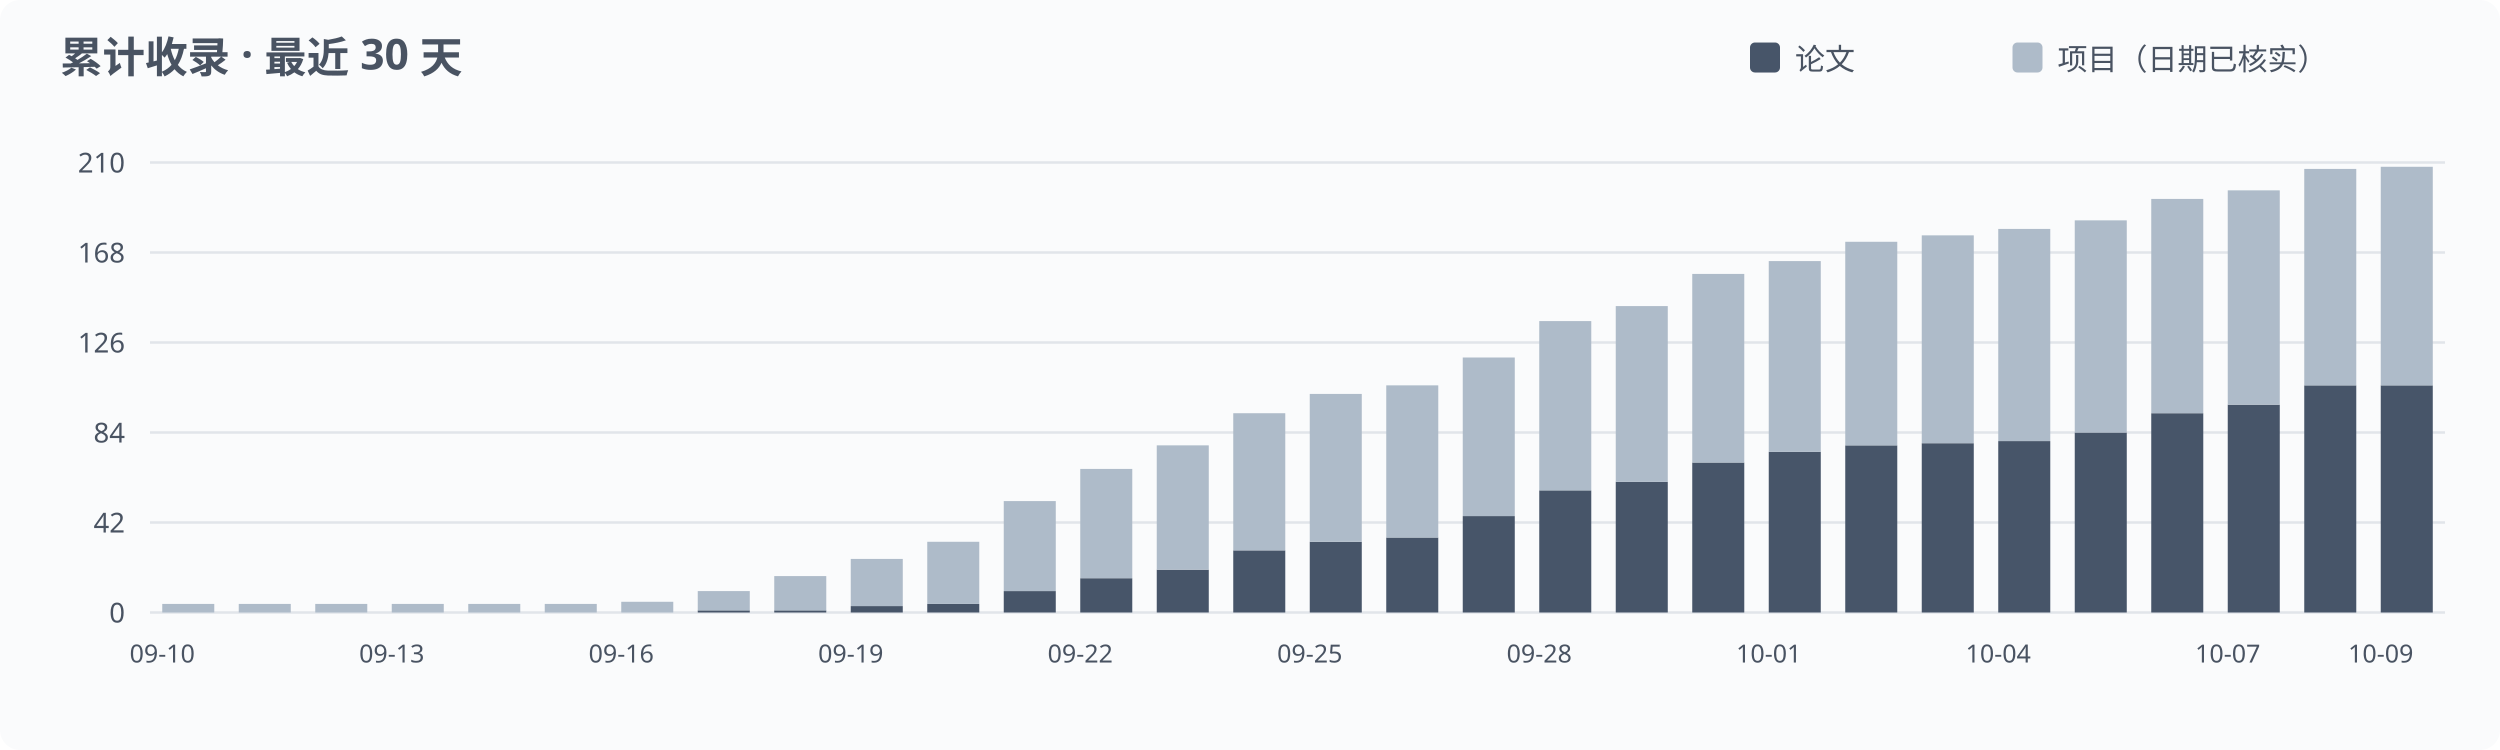
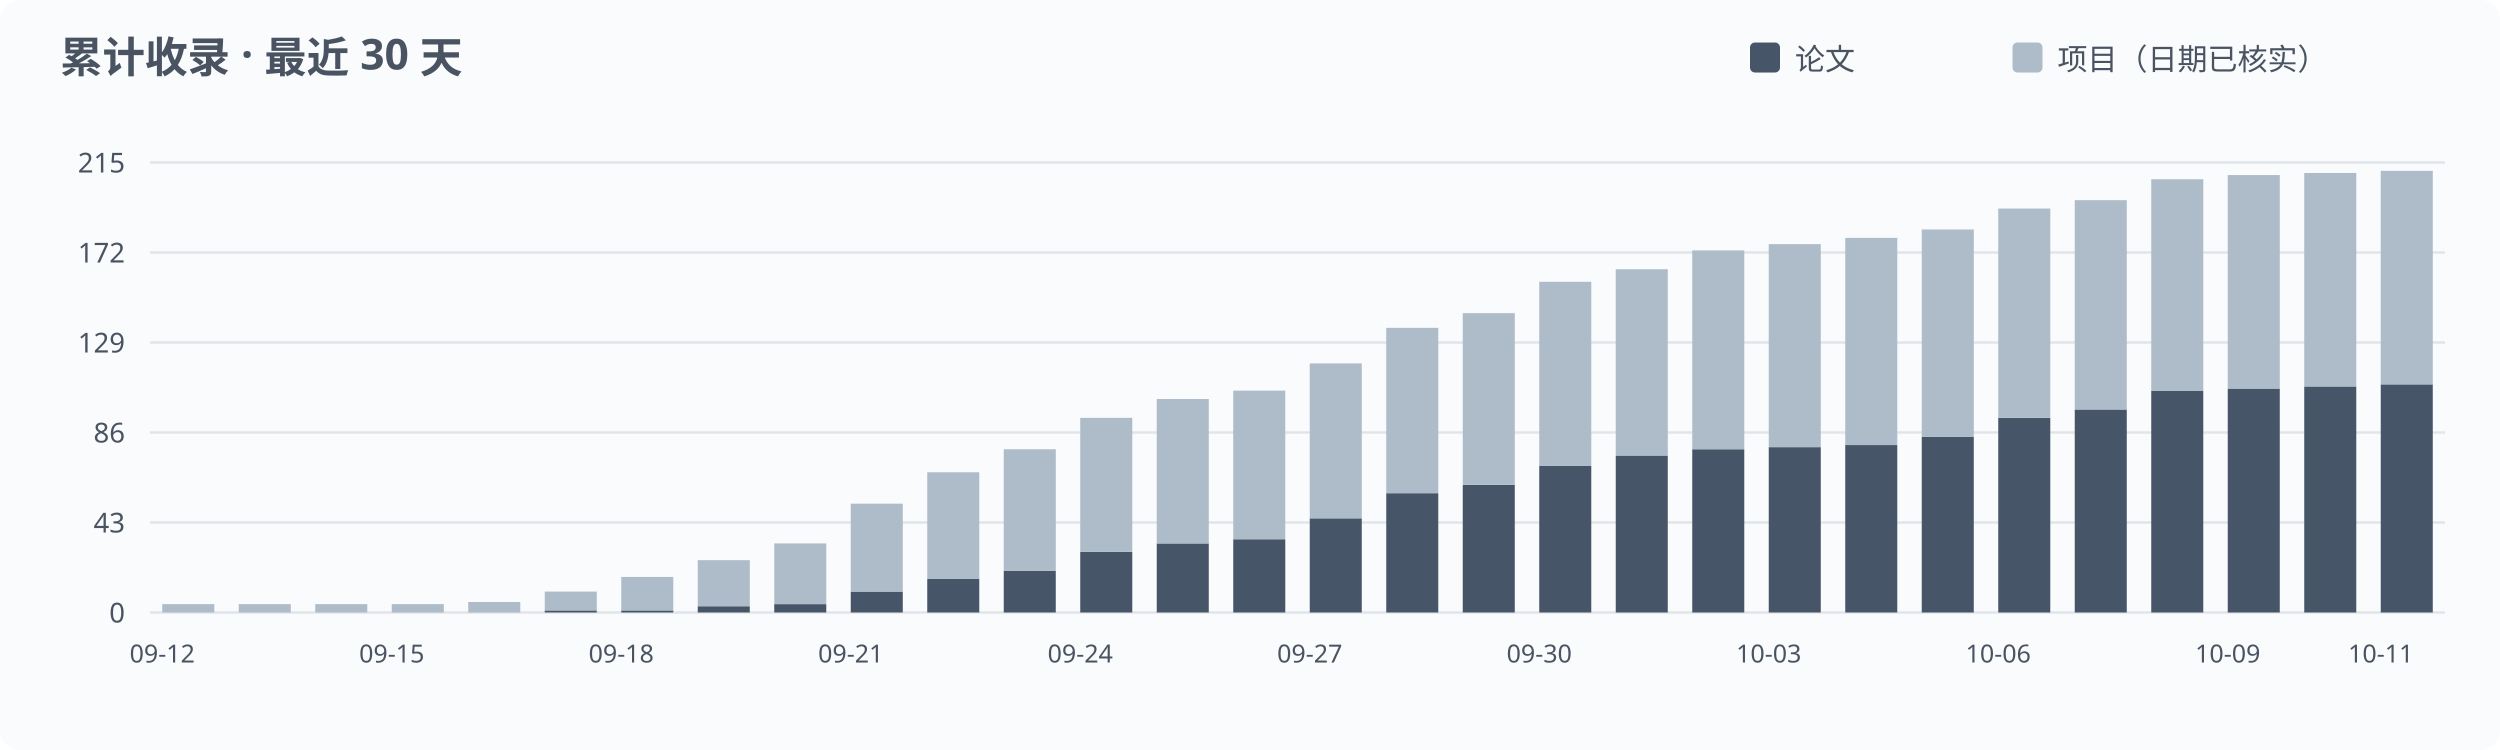
<svg xmlns="http://www.w3.org/2000/svg" width="1000" height="300" viewBox="0 0 1000 300" role="img" aria-labelledby="title desc">
  <rect width="100%" height="100%" rx="8" fill="#fafbfc" />
  <g font-family="system-ui,sans-serif" fill="#495362">
    <text x="24" y="29" font-size="17" font-weight="600">累计收录 · 最近 30 天</text>
    <rect x="700" y="17" width="12" height="12" rx="2" fill="#475569" />
    <text x="718" y="28" font-size="12">论文</text>
    <rect x="805" y="17" width="12" height="12" rx="2" fill="#aebbc9" />
    <text x="823" y="28" font-size="12">项目（日期已核实）</text>
    <path d="M60 245.0H978" stroke="#e1e5ea" />
    <text x="50" y="249.0" text-anchor="end" font-size="11">0</text>
    <path d="M60 209.0H978" stroke="#e1e5ea" />
-     <text x="50" y="213.0" text-anchor="end" font-size="11">42</text>
+     <text x="50" y="213.0" text-anchor="end" font-size="11">43</text>
    <path d="M60 173.0H978" stroke="#e1e5ea" />
-     <text x="50" y="177.0" text-anchor="end" font-size="11">84</text>
+     <text x="50" y="177.0" text-anchor="end" font-size="11">86</text>
    <path d="M60 137.0H978" stroke="#e1e5ea" />
-     <text x="50" y="141.0" text-anchor="end" font-size="11">126</text>
+     <text x="50" y="141.0" text-anchor="end" font-size="11">129</text>
    <path d="M60 101.0H978" stroke="#e1e5ea" />
-     <text x="50" y="105.0" text-anchor="end" font-size="11">168</text>
+     <text x="50" y="105.0" text-anchor="end" font-size="11">172</text>
    <path d="M60 65.0H978" stroke="#e1e5ea" />
-     <text x="50" y="69.0" text-anchor="end" font-size="11">210</text>
+     <text x="50" y="69.0" text-anchor="end" font-size="11">215</text>
    <rect x="64.90" y="245.00" width="20.81" height="0.00" fill="#475569" />
-     <rect x="64.90" y="241.57" width="20.81" height="3.43" fill="#aebbc9" />
-     <text x="64.90" y="265" text-anchor="middle" font-size="10">09-10</text>
+     <rect x="64.90" y="241.65" width="20.81" height="3.35" fill="#aebbc9" />
+     <text x="64.90" y="265" text-anchor="middle" font-size="10">09-12</text>
    <rect x="95.50" y="245.00" width="20.81" height="0.00" fill="#475569" />
-     <rect x="95.50" y="241.57" width="20.81" height="3.43" fill="#aebbc9" />
+     <rect x="95.50" y="241.65" width="20.81" height="3.35" fill="#aebbc9" />
    <rect x="126.10" y="245.00" width="20.81" height="0.00" fill="#475569" />
-     <rect x="126.10" y="241.57" width="20.81" height="3.43" fill="#aebbc9" />
+     <rect x="126.10" y="241.65" width="20.81" height="3.35" fill="#aebbc9" />
    <rect x="156.70" y="245.00" width="20.81" height="0.00" fill="#475569" />
-     <rect x="156.70" y="241.57" width="20.81" height="3.43" fill="#aebbc9" />
-     <text x="156.70" y="265" text-anchor="middle" font-size="10">09-13</text>
+     <rect x="156.70" y="241.65" width="20.81" height="3.35" fill="#aebbc9" />
+     <text x="156.70" y="265" text-anchor="middle" font-size="10">09-15</text>
    <rect x="187.30" y="245.00" width="20.81" height="0.00" fill="#475569" />
-     <rect x="187.30" y="241.57" width="20.81" height="3.43" fill="#aebbc9" />
-     <rect x="217.90" y="245.00" width="20.81" height="0.00" fill="#475569" />
-     <rect x="217.90" y="241.57" width="20.81" height="3.43" fill="#aebbc9" />
-     <rect x="248.50" y="245.00" width="20.81" height="0.00" fill="#475569" />
-     <rect x="248.50" y="240.71" width="20.81" height="4.29" fill="#aebbc9" />
-     <text x="248.50" y="265" text-anchor="middle" font-size="10">09-16</text>
-     <rect x="279.10" y="244.14" width="20.81" height="0.86" fill="#475569" />
-     <rect x="279.10" y="236.43" width="20.81" height="7.71" fill="#aebbc9" />
-     <rect x="309.70" y="244.14" width="20.81" height="0.86" fill="#475569" />
-     <rect x="309.70" y="230.43" width="20.81" height="13.71" fill="#aebbc9" />
-     <rect x="340.30" y="242.43" width="20.81" height="2.57" fill="#475569" />
-     <rect x="340.30" y="223.57" width="20.81" height="18.86" fill="#aebbc9" />
-     <text x="340.30" y="265" text-anchor="middle" font-size="10">09-19</text>
-     <rect x="370.90" y="241.57" width="20.81" height="3.43" fill="#475569" />
-     <rect x="370.90" y="216.71" width="20.81" height="24.86" fill="#aebbc9" />
-     <rect x="401.50" y="236.43" width="20.81" height="8.57" fill="#475569" />
-     <rect x="401.50" y="200.43" width="20.81" height="36.00" fill="#aebbc9" />
-     <rect x="432.10" y="231.29" width="20.81" height="13.71" fill="#475569" />
-     <rect x="432.10" y="187.57" width="20.81" height="43.71" fill="#aebbc9" />
-     <text x="432.10" y="265" text-anchor="middle" font-size="10">09-22</text>
-     <rect x="462.70" y="227.86" width="20.81" height="17.14" fill="#475569" />
-     <rect x="462.70" y="178.14" width="20.81" height="49.71" fill="#aebbc9" />
-     <rect x="493.30" y="220.14" width="20.81" height="24.86" fill="#475569" />
-     <rect x="493.30" y="165.29" width="20.81" height="54.86" fill="#aebbc9" />
-     <rect x="523.90" y="216.71" width="20.81" height="28.29" fill="#475569" />
-     <rect x="523.90" y="157.57" width="20.81" height="59.14" fill="#aebbc9" />
-     <text x="523.90" y="265" text-anchor="middle" font-size="10">09-25</text>
-     <rect x="554.50" y="215.00" width="20.81" height="30.00" fill="#475569" />
-     <rect x="554.50" y="154.14" width="20.81" height="60.86" fill="#aebbc9" />
-     <rect x="585.10" y="206.43" width="20.81" height="38.57" fill="#475569" />
-     <rect x="585.10" y="143.00" width="20.81" height="63.43" fill="#aebbc9" />
-     <rect x="615.70" y="196.14" width="20.81" height="48.86" fill="#475569" />
-     <rect x="615.70" y="128.43" width="20.81" height="67.71" fill="#aebbc9" />
-     <text x="615.70" y="265" text-anchor="middle" font-size="10">09-28</text>
-     <rect x="646.30" y="192.71" width="20.81" height="52.29" fill="#475569" />
-     <rect x="646.30" y="122.43" width="20.81" height="70.29" fill="#aebbc9" />
-     <rect x="676.90" y="185.00" width="20.81" height="60.00" fill="#475569" />
-     <rect x="676.90" y="109.57" width="20.81" height="75.43" fill="#aebbc9" />
-     <rect x="707.50" y="180.71" width="20.81" height="64.29" fill="#475569" />
-     <rect x="707.50" y="104.43" width="20.81" height="76.29" fill="#aebbc9" />
-     <text x="707.50" y="265" text-anchor="middle" font-size="10">10-01</text>
-     <rect x="738.10" y="178.14" width="20.81" height="66.86" fill="#475569" />
-     <rect x="738.10" y="96.71" width="20.81" height="81.43" fill="#aebbc9" />
-     <rect x="768.70" y="177.29" width="20.81" height="67.71" fill="#475569" />
-     <rect x="768.70" y="94.14" width="20.81" height="83.14" fill="#aebbc9" />
-     <rect x="799.30" y="176.43" width="20.81" height="68.57" fill="#475569" />
-     <rect x="799.30" y="91.57" width="20.81" height="84.86" fill="#aebbc9" />
-     <text x="799.30" y="265" text-anchor="middle" font-size="10">10-04</text>
-     <rect x="829.90" y="173.00" width="20.81" height="72.00" fill="#475569" />
-     <rect x="829.90" y="88.14" width="20.81" height="84.86" fill="#aebbc9" />
-     <rect x="860.50" y="165.29" width="20.81" height="79.71" fill="#475569" />
-     <rect x="860.50" y="79.57" width="20.81" height="85.71" fill="#aebbc9" />
-     <rect x="891.10" y="161.86" width="20.81" height="83.14" fill="#475569" />
-     <rect x="891.10" y="76.14" width="20.81" height="85.71" fill="#aebbc9" />
-     <text x="891.10" y="265" text-anchor="middle" font-size="10">10-07</text>
-     <rect x="921.70" y="154.14" width="20.81" height="90.86" fill="#475569" />
-     <rect x="921.70" y="67.57" width="20.81" height="86.57" fill="#aebbc9" />
-     <rect x="952.30" y="154.14" width="20.81" height="90.86" fill="#475569" />
-     <rect x="952.30" y="66.71" width="20.81" height="87.43" fill="#aebbc9" />
-     <text x="952.30" y="265" text-anchor="middle" font-size="10">10-09</text>
+     <rect x="187.30" y="240.81" width="20.81" height="4.19" fill="#aebbc9" />
+     <rect x="217.90" y="244.16" width="20.81" height="0.84" fill="#475569" />
+     <rect x="217.90" y="236.63" width="20.81" height="7.53" fill="#aebbc9" />
+     <rect x="248.50" y="244.16" width="20.81" height="0.84" fill="#475569" />
+     <rect x="248.50" y="230.77" width="20.81" height="13.40" fill="#aebbc9" />
+     <text x="248.50" y="265" text-anchor="middle" font-size="10">09-18</text>
+     <rect x="279.10" y="242.49" width="20.81" height="2.51" fill="#475569" />
+     <rect x="279.10" y="224.07" width="20.81" height="18.42" fill="#aebbc9" />
+     <rect x="309.70" y="241.65" width="20.81" height="3.35" fill="#475569" />
+     <rect x="309.70" y="217.37" width="20.81" height="24.28" fill="#aebbc9" />
+     <rect x="340.30" y="236.63" width="20.81" height="8.37" fill="#475569" />
+     <rect x="340.30" y="201.47" width="20.81" height="35.16" fill="#aebbc9" />
+     <text x="340.30" y="265" text-anchor="middle" font-size="10">09-21</text>
+     <rect x="370.90" y="231.60" width="20.81" height="13.40" fill="#475569" />
+     <rect x="370.90" y="188.91" width="20.81" height="42.70" fill="#aebbc9" />
+     <rect x="401.50" y="228.26" width="20.81" height="16.74" fill="#475569" />
+     <rect x="401.50" y="179.70" width="20.81" height="48.56" fill="#aebbc9" />
+     <rect x="432.10" y="220.72" width="20.81" height="24.28" fill="#475569" />
+     <rect x="432.10" y="167.14" width="20.81" height="53.58" fill="#aebbc9" />
+     <text x="432.10" y="265" text-anchor="middle" font-size="10">09-24</text>
+     <rect x="462.70" y="217.37" width="20.81" height="27.63" fill="#475569" />
+     <rect x="462.70" y="159.60" width="20.81" height="57.77" fill="#aebbc9" />
+     <rect x="493.30" y="215.70" width="20.81" height="29.30" fill="#475569" />
+     <rect x="493.30" y="156.26" width="20.81" height="59.44" fill="#aebbc9" />
+     <rect x="523.90" y="207.33" width="20.81" height="37.67" fill="#475569" />
+     <rect x="523.90" y="145.37" width="20.81" height="61.95" fill="#aebbc9" />
+     <text x="523.90" y="265" text-anchor="middle" font-size="10">09-27</text>
+     <rect x="554.50" y="197.28" width="20.81" height="47.72" fill="#475569" />
+     <rect x="554.50" y="131.14" width="20.81" height="66.14" fill="#aebbc9" />
+     <rect x="585.10" y="193.93" width="20.81" height="51.07" fill="#475569" />
+     <rect x="585.10" y="125.28" width="20.81" height="68.65" fill="#aebbc9" />
+     <rect x="615.70" y="186.40" width="20.81" height="58.60" fill="#475569" />
+     <rect x="615.70" y="112.72" width="20.81" height="73.67" fill="#aebbc9" />
+     <text x="615.70" y="265" text-anchor="middle" font-size="10">09-30</text>
+     <rect x="646.30" y="182.21" width="20.81" height="62.79" fill="#475569" />
+     <rect x="646.30" y="107.70" width="20.81" height="74.51" fill="#aebbc9" />
+     <rect x="676.90" y="179.70" width="20.81" height="65.30" fill="#475569" />
+     <rect x="676.90" y="100.16" width="20.81" height="79.53" fill="#aebbc9" />
+     <rect x="707.50" y="178.86" width="20.81" height="66.14" fill="#475569" />
+     <rect x="707.50" y="97.65" width="20.81" height="81.21" fill="#aebbc9" />
+     <text x="707.50" y="265" text-anchor="middle" font-size="10">10-03</text>
+     <rect x="738.10" y="178.02" width="20.81" height="66.98" fill="#475569" />
+     <rect x="738.10" y="95.14" width="20.81" height="82.88" fill="#aebbc9" />
+     <rect x="768.70" y="174.67" width="20.81" height="70.33" fill="#475569" />
+     <rect x="768.70" y="91.79" width="20.81" height="82.88" fill="#aebbc9" />
+     <rect x="799.30" y="167.14" width="20.81" height="77.86" fill="#475569" />
+     <rect x="799.30" y="83.42" width="20.81" height="83.72" fill="#aebbc9" />
+     <text x="799.30" y="265" text-anchor="middle" font-size="10">10-06</text>
+     <rect x="829.90" y="163.79" width="20.81" height="81.21" fill="#475569" />
+     <rect x="829.90" y="80.07" width="20.81" height="83.72" fill="#aebbc9" />
+     <rect x="860.50" y="156.26" width="20.81" height="88.74" fill="#475569" />
+     <rect x="860.50" y="71.70" width="20.81" height="84.56" fill="#aebbc9" />
+     <rect x="891.10" y="155.42" width="20.81" height="89.58" fill="#475569" />
+     <rect x="891.10" y="70.02" width="20.81" height="85.40" fill="#aebbc9" />
+     <text x="891.10" y="265" text-anchor="middle" font-size="10">10-09</text>
+     <rect x="921.70" y="154.58" width="20.81" height="90.42" fill="#475569" />
+     <rect x="921.70" y="69.19" width="20.81" height="85.40" fill="#aebbc9" />
+     <rect x="952.30" y="153.74" width="20.81" height="91.26" fill="#475569" />
+     <rect x="952.30" y="68.35" width="20.81" height="85.40" fill="#aebbc9" />
+     <text x="952.30" y="265" text-anchor="middle" font-size="10">10-11</text>
  </g>
</svg>
